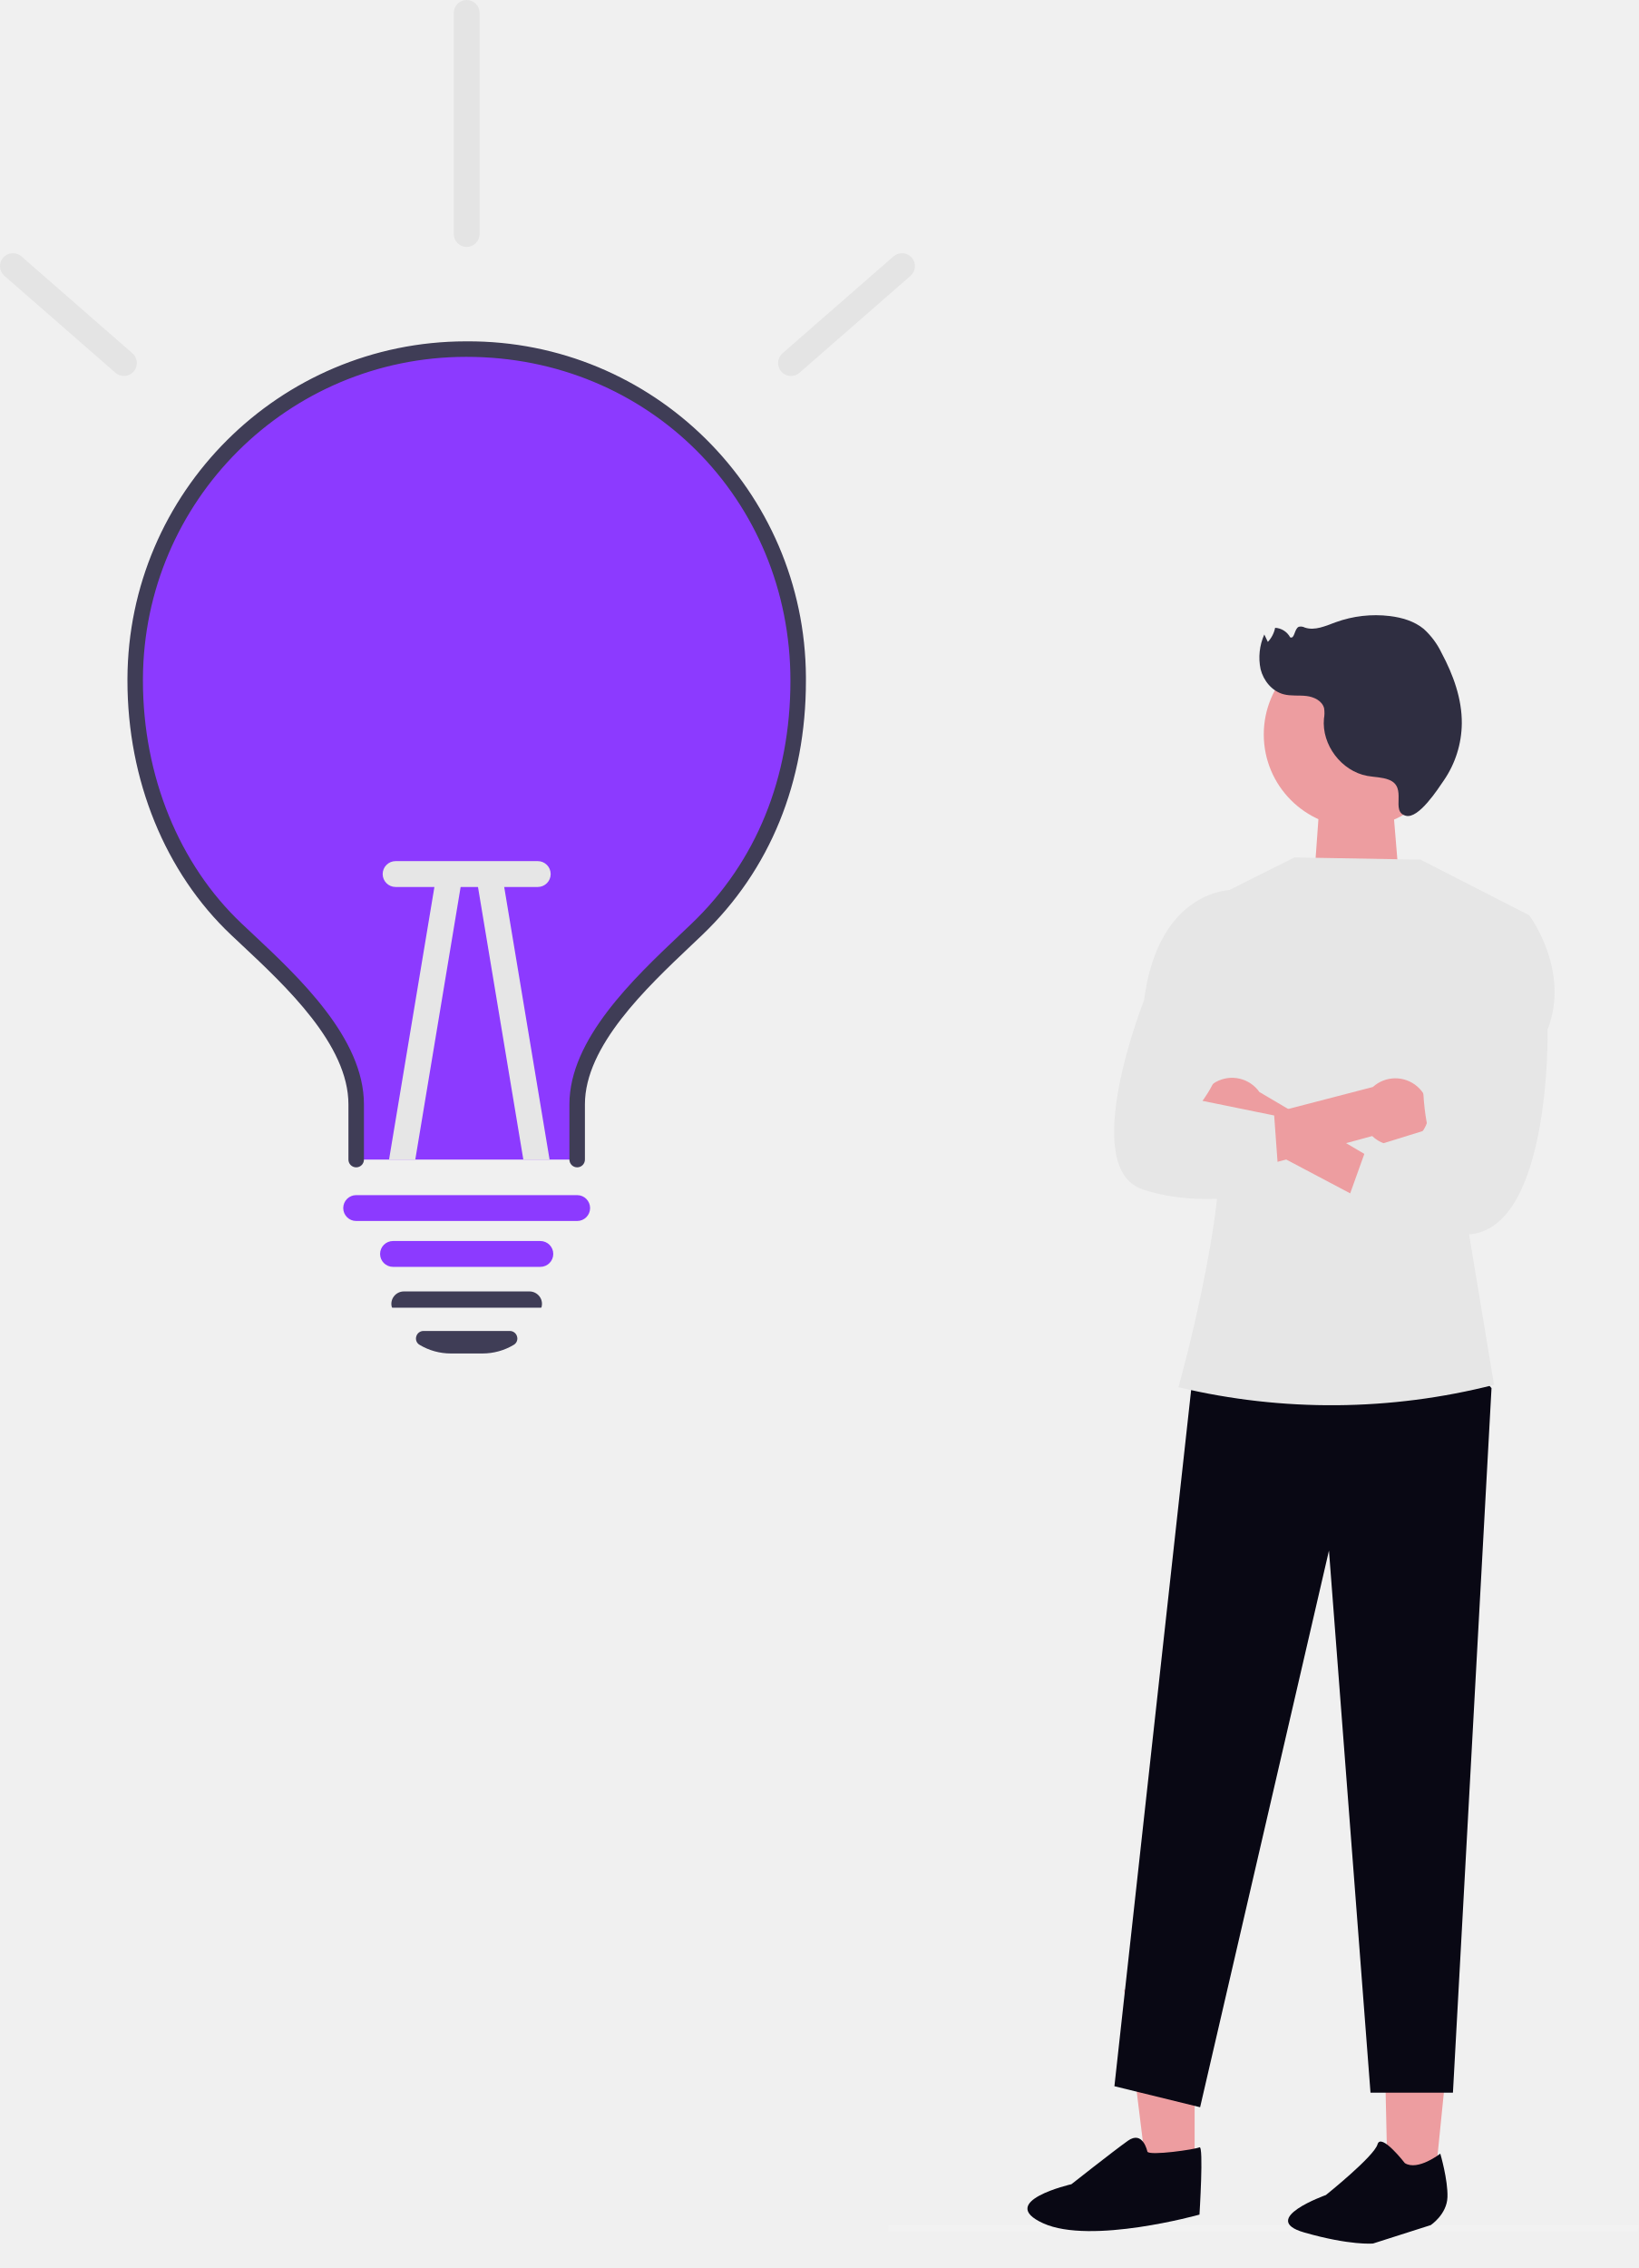
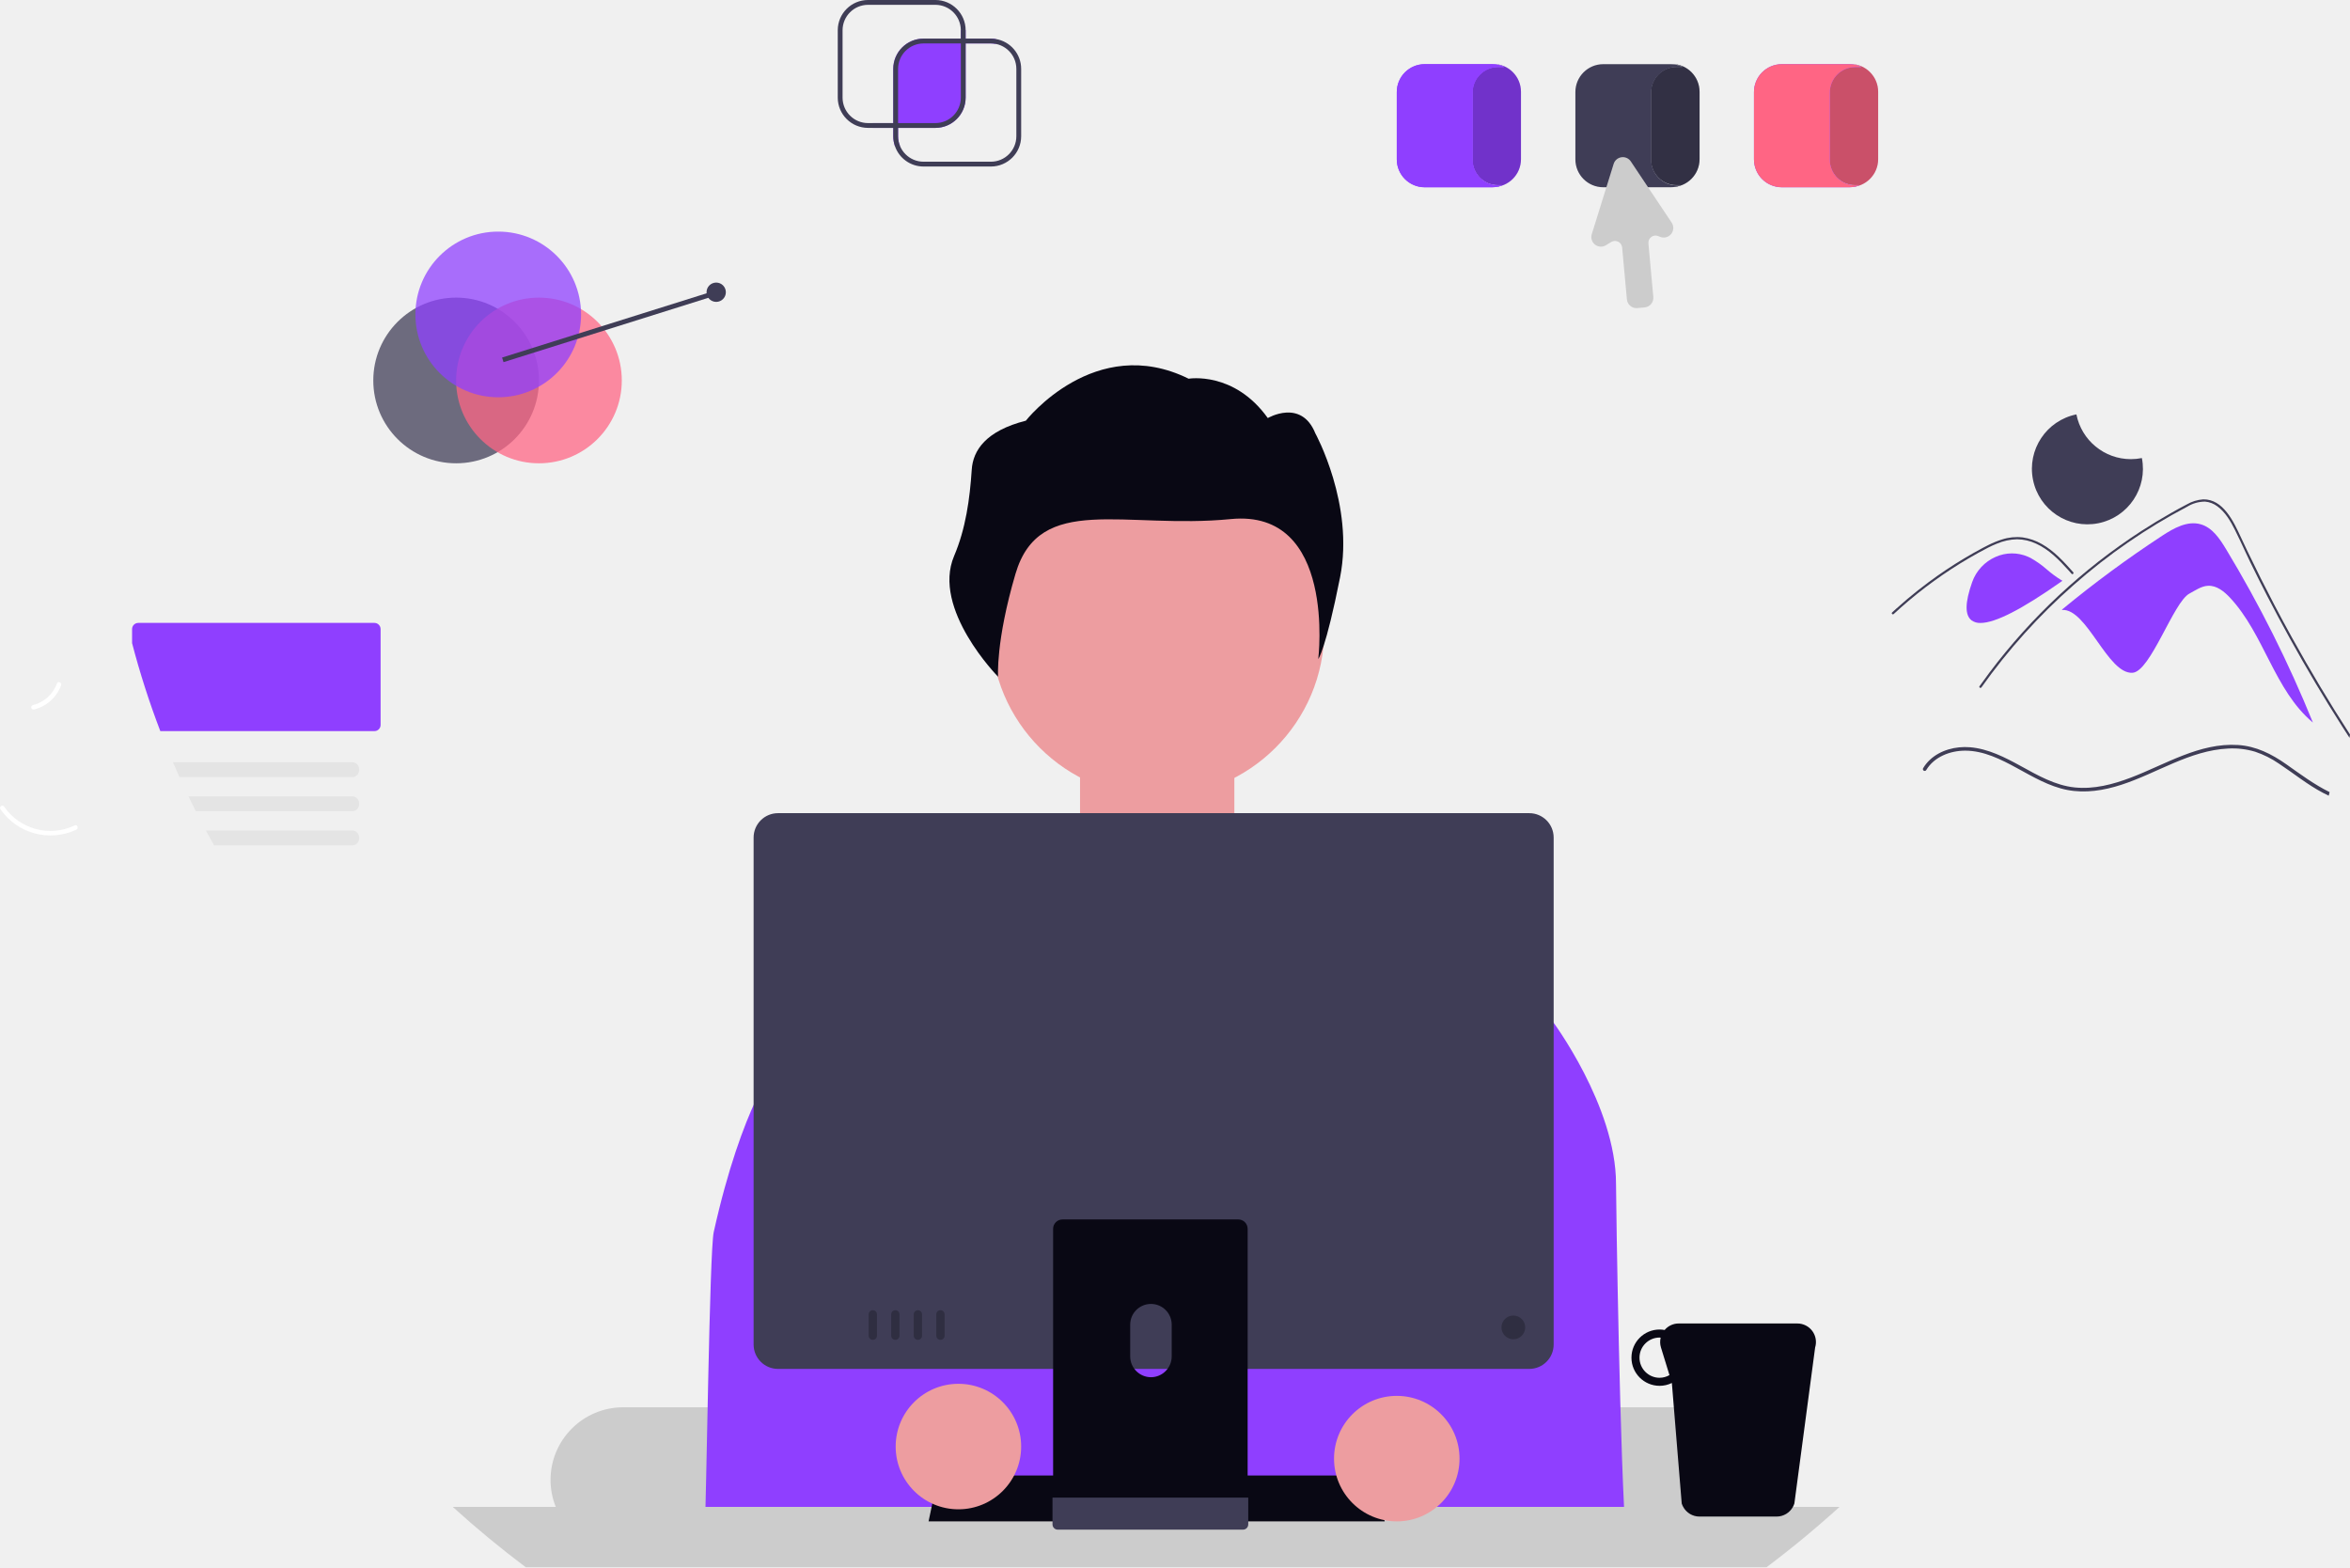
- <svg xmlns="http://www.w3.org/2000/svg" width="578.277" height="800.175" viewBox="0 0 578.277 800.175" role="img" artist="Katerina Limpitsouni" source="https://undraw.co/">
-   <g transform="translate(-724.694 -161.92)">
-     <path d="M2.659,0h25.91l3.063,36.91H0Z" transform="translate(1187.633 445.974)" fill="#ed9da0" />
-     <path d="M119.292,695.818h-16.85l-8.017-65H119.3Z" transform="translate(1026.956 233.102)" fill="#ed9da0" />
-     <path d="M43.023,62.073l-16.093,5L0,7.374,23.752,0Z" transform="matrix(0.921, 0.391, -0.391, 0.921, 1215.728, 857.147)" fill="#ed9da0" />
-     <path d="M934.651,838.123H670.4v-2.159H935.043Z" transform="translate(367.928 110.955)" fill="#f2f2f2" />
-     <g transform="translate(724.694 161.92)">
-       <path d="M557.7,313.9c0,35.246-12.314,65.338-35.748,87.732-16.629,15.9-42.242,38.183-42.242,61.744v19.493H401.72V463.376c0-23.807-25.714-46.137-42.242-61.744-22.9-21.609-35.748-53.745-35.748-87.732v-.721a116.985,116.985,0,0,1,233.97.721Z" transform="translate(-276.037 -73.755)" fill="#8c3aff" />
-       <path d="M479.446,485.378a2.737,2.737,0,0,1-2.737-2.736v-19.5c0-22.918,22.6-44.313,39.107-59.935,1.368-1.3,2.7-2.554,3.98-3.781,22.831-21.826,34.9-51.48,34.9-85.756,0-64.06-50.181-114.242-114.241-114.242h-.323a114.048,114.048,0,0,0-113.919,113.6v.639c0,33.568,12.715,64.821,34.886,85.75,1.123,1.061,2.29,2.153,3.487,3.274C381.3,418.344,404.2,439.779,404.2,463.146v19.5a2.736,2.736,0,1,1-5.473,0v-19.5c0-20.993-21.892-41.491-37.88-56.463q-1.8-1.688-3.5-3.288c-23.26-21.958-36.6-54.66-36.6-89.724v-.657A119.531,119.531,0,0,1,440.123,193.954h.338A119.089,119.089,0,0,1,560.168,312.423q0,.625,0,1.25c0,35.807-12.653,66.829-36.589,89.712-1.285,1.229-2.623,2.5-4,3.8-15.78,14.939-37.4,35.4-37.4,55.96v19.5a2.736,2.736,0,0,1-2.736,2.736Z" transform="translate(-275.774 -73.527)" fill="#3f3d56" />
-       <path d="M475.035,551.057H423.042a4.561,4.561,0,1,1,0-9.122h51.993a4.561,4.561,0,1,1,0,9.122Z" transform="translate(-284.359 -104.093)" fill="#8c3aff" />
-       <path d="M455.848,584.671h-11.19a21.389,21.389,0,0,1-11.032-3.056,2.548,2.548,0,0,1-1.157-2.932,2.633,2.633,0,0,1,2.556-1.954h30.456a2.633,2.633,0,0,1,2.556,1.954,2.548,2.548,0,0,1-1.157,2.932,21.386,21.386,0,0,1-11.032,3.056Z" transform="translate(-285.579 -107.149)" fill="#3f3d56" />
-       <path d="M475.427,567.176l-52.3-.006-.162-.347a4.311,4.311,0,0,1,.821-3.7,4.429,4.429,0,0,1,3.487-1.686h44.293a4.429,4.429,0,0,1,3.487,1.687,4.285,4.285,0,0,1,.831,3.655l-.082.352Z" transform="translate(-284.742 -105.806)" fill="#3f3d56" />
-       <path d="M315.17,203.171a4.543,4.543,0,0,1-3-1.125l-39.167-34.189a4.561,4.561,0,1,1,6-6.872l39.167,34.189a4.561,4.561,0,0,1-3,8Z" transform="translate(-271.444 -70.532)" fill="#e4e4e4" />
-       <path d="M577.02,203.171a4.561,4.561,0,0,1-3-8l39.166-34.191a4.561,4.561,0,1,1,6,6.872l-39.167,34.189a4.542,4.542,0,0,1-3,1.128Z" transform="translate(-297.884 -70.532)" fill="#e4e4e4" />
-       <path d="M486.78,533.312H408.79a4.561,4.561,0,1,1,0-9.122h77.99a4.561,4.561,0,0,1,0,9.122Z" transform="translate(-283.107 -102.534)" fill="#8c3aff" />
-       <path d="M447.427,403.059l-16.218,97.483H421.95l16.474-98.979a4.563,4.563,0,1,1,9,1.5Z" transform="translate(-284.664 -91.428)" fill="#e6e6e6" />
-       <path d="M481.591,500.541h-9.258l-16.218-97.483a4.563,4.563,0,1,1,9-1.5Z" transform="translate(-287.659 -91.428)" fill="#e6e6e6" />
-       <path d="M419.485,399.561A4.561,4.561,0,0,1,424.045,395h50.163a4.561,4.561,0,1,1,0,9.122H424.045A4.561,4.561,0,0,1,419.485,399.561Z" transform="translate(-284.447 -91.186)" fill="#e6e6e6" />
-       <path d="M451.542,149.042a4.561,4.561,0,0,1-4.561-4.561V66.491a4.561,4.561,0,0,1,9.122,0v77.99a4.561,4.561,0,0,1-4.561,4.561Z" transform="translate(-286.863 -61.931)" fill="#e4e4e4" />
-     </g>
-     <path d="M870.775,559.068,881.3,571.3,867.688,819.871H838.6L823.941,628.6,778.471,825l-30.238-7.416,27.494-249.45Z" transform="translate(369.715 80.374)" fill="#090814" />
-     <path d="M782.2,402.9l28.96-14.53,44.535.783,38.325,19.611-21.806,108.9,9.419,56.78h0a232.26,232.26,0,0,1-111.073.915l-.291-.07s21.648-76.81,12.432-100.251Z" transform="translate(370.272 76.059)" fill="#e6e6e6" />
-     <path d="M865.238,346.74a32.8,32.8,0,1,0,0,.243Z" transform="translate(371.015 74.181)" fill="#ed9da0" />
-     <path d="M778.028,480.382a11.752,11.752,0,0,0,17.071,5.769l58.8,31.084,1.9-14.324-57.139-33.694a11.815,11.815,0,0,0-20.64,11.164Z" transform="translate(370.447 77.976)" fill="#ed9da0" />
-     <path d="M856.46,482.854a11.752,11.752,0,0,1-17.92,1.895l-64.182,17.466.559-18.186,63.845-16.582a11.815,11.815,0,0,1,17.7,15.41Z" transform="translate(370.376 77.981)" fill="#ed9da0" />
-     <path d="M880.111,409.05l12.514-.784s14.651,19.332,6.525,40.31c0,0,1.408,75.358-31.041,72.262s-42.7-3.1-42.7-3.1l9.74-27.17,21.79-6.728s-6.716-29.624,6-41.95Z" transform="translate(371.666 76.562)" fill="#e6e6e6" />
-     <path d="M791.7,408.609l-1.769-9.067s-26.083-.615-31.24,38.91c0,0-23.455,59.15-.465,66.767s48.279,0,48.279,0l-1.9-26.087-25.294-5.16s13.067-16.906,5.952-31.57Z" transform="translate(369.713 76.341)" fill="#e6e6e6" />
-     <path d="M843.831,363.077c-2.412-.947-5.084-.9-7.634-1.365-9.118-1.68-16.151-10.977-15.285-20.208a11.122,11.122,0,0,0,.059-3.622c-.632-2.634-3.559-4.048-6.249-4.363s-5.468.088-8.084-.612c-4.039-1.082-7.057-4.766-8.08-8.82a19.979,19.979,0,0,1,1.3-12.266l1.255,2.617a10.169,10.169,0,0,0,2.57-4.975,6.413,6.413,0,0,1,5.3,3.355c1.621.724,1.423-2.98,3.039-3.713a3.034,3.034,0,0,1,2.153.28c3.561,1.195,7.337-.6,10.865-1.882a41.438,41.438,0,0,1,19.113-2.184c4.288.523,8.617,1.791,11.955,4.531a27.278,27.278,0,0,1,6.312,8.483c4.118,7.7,7.221,16.191,7.137,24.924a36.189,36.189,0,0,1-6.32,20.013c-2.1,3.061-8.9,13.68-13.416,12.511C844.143,374.316,850.624,365.741,843.831,363.077Z" transform="translate(370.976 73.952)" fill="#2f2e41" />
-     <path d="M34.1,6.662S23-1.48,23,2.961,10.414,25.167,10.414,25.167s-20.725,14.8-3.7,14.8S31.14,37.01,31.14,37.01L48.9,25.167s4.441-5.181,2.961-11.1S45.2,0,45.2,0,39.282,8.142,34.1,6.662Z" transform="translate(1189.492 909.293) rotate(16)" fill="#090814" />
-     <path d="M410.489,787.98s-1.532-7.659-6.893-3.83-19.914,15.319-19.914,15.319-26.808,6.127-9.957,13.787,55.147-3.064,55.147-3.064,1.532-24.51,0-23.744S411.255,789.511,410.489,787.98Z" transform="translate(719.091 133.064)" fill="#090814" />
+ <svg xmlns="http://www.w3.org/2000/svg" width="800.117" height="533.577" viewBox="0 0 800.117 533.577" role="img" artist="Katerina Limpitsouni" source="https://undraw.co/">
+   <g transform="translate(-561.1 -255.53)">
+     <path d="M227.085,491.32a20.667,20.667,0,0,1-25.842-6.955c-.56-.819.685-1.728,1.246-.908a19.137,19.137,0,0,0,24.052,6.421c.895-.428,1.434,1.017.544,1.443Z" transform="translate(359.999 46.668)" fill="#fff" />
+     <path d="M213.126,445.381a11.7,11.7,0,0,0,8.27-7.4c.334-.936,1.737-.294,1.4.635a13.109,13.109,0,0,1-9.131,8.212.8.8,0,0,1-.993-.449A.775.775,0,0,1,213.126,445.381Z" transform="translate(359.099 50.233)" fill="#fff" />
+     <path d="M789.88,705.353H429.157A24.746,24.746,0,0,0,404.44,730.07a24.468,24.468,0,0,0,1.783,9.195,24.719,24.719,0,0,0,22.934,15.53H789.88a24.719,24.719,0,0,0,21.332-12.244,23.863,23.863,0,0,0,1.611-3.287,24.468,24.468,0,0,0,1.783-9.195,24.753,24.753,0,0,0-24.725-24.717Z" transform="translate(344.106 29.299)" fill="#ccc" />
+     <rect width="52.545" height="61.763" transform="translate(928.822 509.469)" fill="#ed9da0" />
+     <path d="M421.339,358.755h5.493A10.071,10.071,0,0,1,436.9,368.826H411.268a10.071,10.071,0,0,1,10.071-10.071Z" transform="translate(525.879 110.849)" fill="#ccc" />
+     <circle cx="56.737" cy="56.737" r="56.737" transform="translate(898.509 413.264)" fill="#ed9da0" />
+     <path d="M559.362,356.041c.429-6.516,4.738-13.183,18.427-16.667,0,0,23.494-30.042,55.419-14.288,0,0,15.477-2.663,26.954,13.4,0,0,11.379-6.711,16.179,5.184,0,0,13.345,24.263,8.432,49.012s-7.428,27.837-7.428,27.837,6.262-51.192-29.808-47.642-65.11-9.135-73.279,18.638c-6.783,23.061-5.928,35.038-5.928,35.038s-22.682-23.006-14.97-41.121C557.306,376.162,558.7,366.089,559.362,356.041Z" transform="translate(332.592 59.378)" fill="#090814" />
+     <path d="M461.292,735.055H775.121c-2.1-23.939-3.468-115.447-3.468-121.469,0-26.564-21.736-55.552-21.736-55.552l-7.78-4.3-64.973-20.271L660.349,511.62a18.7,18.7,0,0,0-14.975-7.312l-53.115.4a18.754,18.754,0,0,0-12.6,4.992l-32.891,30.512L498.53,563.247l-.082-.082-.5.375-7.159,5.156-4.6,3.328S474.1,586.518,464.444,629.99C462.991,636.529,461.972,721.17,461.292,735.055Z" transform="translate(339.663 45.013)" fill="#8f3fff" />
+     <path d="M840.492,742.14c-.756.69-1.52,1.372-2.284,2.054q-4.339,3.858-8.8,7.584-6.742,5.62-13.764,10.9H393.169q-12.9-9.688-24.857-20.543Z" transform="translate(346.93 26.424)" fill="#ccc" />
+     <path d="M501.606,687.088H346.3l3.286-15.612h148.73Z" transform="translate(530.957 86.407)" fill="#090814" />
+     <path d="M860.165,674.4H819.753a6.242,6.242,0,0,0-4.791,2.219,9.059,9.059,0,0,0-1.709-.164,9.585,9.585,0,1,0,0,19.17,9.476,9.476,0,0,0,4.173-.969l.675,8.282,2.679,32.737a5.976,5.976,0,0,0,.509,1.175,6.3,6.3,0,0,0,5.53,3.287H853.1a6.323,6.323,0,0,0,5.538-3.287,6.479,6.479,0,0,0,.5-1.175l7.067-53.1a6.319,6.319,0,0,0-6.04-8.176Zm-46.911,18.489a6.849,6.849,0,0,1,0-13.7c.123,0,.238.033.362.041a6.275,6.275,0,0,0,.1,3.344l2.892,9.4a6.737,6.737,0,0,1-3.353.912Z" transform="translate(312.902 31.719)" fill="#090814" />
+     <path d="M743.547,485.931H487.732a8.3,8.3,0,0,0-8.291,8.291V666.846a8.3,8.3,0,0,0,8.291,8.291H743.547a8.3,8.3,0,0,0,8.291-8.291V494.222a8.3,8.3,0,0,0-8.291-8.291Z" transform="translate(338.244 46.449)" fill="#3f3d56" />
+     <path d="M653.095,635.977H593.25a3.193,3.193,0,0,0-3.188,3.2v94.538h66.23V639.173a3.195,3.195,0,0,0-3.2-3.2Zm-29.721,53.715a7.1,7.1,0,0,1-7.067-7.067v-10.9a7.067,7.067,0,0,1,14.133,0v10.9a7.1,7.1,0,0,1-7.067,7.067Z" transform="translate(329.598 34.722)" fill="#090814" />
+     <path d="M589.839,738.717v9.121a1.787,1.787,0,0,0,1.783,1.783H654.7a1.792,1.792,0,0,0,1.783-1.783v-9.121Z" transform="translate(329.615 26.691)" fill="#3f3d56" />
+     <circle cx="4.039" cy="4.039" r="4.039" transform="translate(1072.313 703.414)" fill="#2f2e41" />
+     <path d="M523.347,669.493a1.413,1.413,0,0,0-1.413,1.413v7.272a1.413,1.413,0,1,0,2.827,0v-7.272a1.413,1.413,0,0,0-1.413-1.413Z" transform="translate(334.923 32.102)" fill="#2f2e41" />
+     <path d="M531.672,669.493a1.413,1.413,0,0,0-1.413,1.413v7.272a1.413,1.413,0,1,0,2.827,0v-7.272a1.413,1.413,0,0,0-1.413-1.413Z" transform="translate(334.272 32.102)" fill="#2f2e41" />
+     <path d="M540,669.493a1.413,1.413,0,0,0-1.413,1.413v7.272a1.413,1.413,0,1,0,2.827,0v-7.272A1.413,1.413,0,0,0,540,669.493Z" transform="translate(333.622 32.102)" fill="#2f2e41" />
+     <path d="M548.323,669.493a1.413,1.413,0,0,0-1.413,1.413v7.272a1.413,1.413,0,1,0,2.827,0v-7.272a1.413,1.413,0,0,0-1.413-1.413Z" transform="translate(332.971 32.102)" fill="#2f2e41" />
+     <circle cx="21.364" cy="21.364" r="21.364" transform="translate(866.053 726.657)" fill="#ed9da0" />
+     <circle cx="21.364" cy="21.364" r="21.364" transform="translate(1015.307 730.766)" fill="#ed9da0" />
+     <path d="M951.482,443.834c-2.111-3.492-4.613-7.22-8.531-8.36-4.537-1.32-9.2,1.3-13.151,3.891a383.216,383.216,0,0,0-34.1,25.128l.012.136c8.483-.585,15.524,21.972,24.007,21.387,6.129-.423,13.912-24.045,19.328-26.945,2.055-1.1,4.059-2.57,6.388-2.672,2.894-.127,5.417,1.894,7.4,4.005,11.729,12.49,15.123,31.589,28.281,42.562a417.584,417.584,0,0,0-29.629-59.131Z" transform="translate(367.473 -1.438)" fill="#8f3fff" />
+     <path d="M971.668,473.478q9.281,16.763,19.688,32.86v.008c-.041.378-.1.756-.156,1.134q-1.257-1.923-2.49-3.862-9.343-14.655-17.757-29.869-3.994-7.235-7.79-14.585-2.934-5.694-5.744-11.455c-.534-1.1-1.052-2.2-1.569-3.311-1.216-2.6-2.416-5.21-3.7-7.773-1.463-2.925-3.246-5.982-5.933-7.946A8.094,8.094,0,0,0,942,427.052a11.772,11.772,0,0,0-6.105,1.75,196.482,196.482,0,0,0-38.645,26.648A201.367,201.367,0,0,0,865.865,490.3c-.279.394-.937.016-.657-.386,1.109-1.561,2.227-3.1,3.377-4.626a202.328,202.328,0,0,1,51.645-48.169q5.017-3.254,10.23-6.2c1.75-.994,3.509-1.972,5.3-2.892a12.923,12.923,0,0,1,5.62-1.742c6.82-.107,10.354,7.617,12.778,12.811q1.134,2.453,2.309,4.9,4.425,9.244,9.195,18.341Q968.6,467.936,971.668,473.478Z" transform="translate(369.861 -0.747)" fill="#3f3d56" />
+     <path d="M894.057,452.725c-.4-.442-.79-.883-1.189-1.325-3.144-3.477-6.518-6.914-10.836-8.908a15.72,15.72,0,0,0-6.586-1.527,18.8,18.8,0,0,0-6.839,1.491c-1.03.411-2.036.878-3.028,1.375-1.133.57-2.246,1.178-3.354,1.792q-3.119,1.726-6.157,3.6-6.045,3.736-11.712,8.043-2.937,2.233-5.754,4.613-2.619,2.211-5.133,4.54c-.358.331-.893-.2-.535-.535.442-.411.888-.82,1.335-1.224q1.893-1.711,3.846-3.356,3.562-3.006,7.308-5.779,5.826-4.315,12.052-8.045,3.112-1.862,6.309-3.568c.644-.343,1.295-.679,1.953-1a31.142,31.142,0,0,1,4.643-1.89,16.518,16.518,0,0,1,7.013-.689,18.259,18.259,0,0,1,6.47,2.238c4.24,2.37,7.528,6.034,10.728,9.61C894.915,452.551,894.383,453.089,894.057,452.725Z" transform="translate(372.387 -1.837)" fill="#3f3d56" />
+     <path d="M865.193,469.927a4.882,4.882,0,0,1-3.028-.867c-2.346-1.777-2.285-6.047.188-13.052a14.734,14.734,0,0,1,7.976-8.572,13.653,13.653,0,0,1,11-.065q.455.2.9.424h0a32.385,32.385,0,0,1,5.623,3.989,37.148,37.148,0,0,0,4.683,3.459l.551.323-.522.368C879.245,465.3,870.221,469.927,865.193,469.927Z" transform="translate(370.227 -2.308)" fill="#8f3fff" />
+     <path d="M918.264,410.146a18.9,18.9,0,0,1-18.541-15.236,18.9,18.9,0,1,0,22.292,14.862A18.983,18.983,0,0,1,918.264,410.146Z" transform="translate(368.342 1.705)" fill="#3f3d56" />
+     <circle cx="28.203" cy="28.203" r="28.203" transform="translate(688.196 356.857)" fill="#3f3d56" opacity="0.74" />
+     <circle cx="28.203" cy="28.203" r="28.203" transform="translate(716.399 356.857)" fill="#ff6584" opacity="0.74" />
+     <circle cx="28.203" cy="28.203" r="28.203" transform="translate(702.536 334.379)" fill="#8f3fff" opacity="0.74" />
+     <rect width="75.934" height="1.643" transform="translate(732.045 377.26) rotate(-17.441)" fill="#3f3d56" />
+     <path d="M835.379,229.333h-.468a9.408,9.408,0,0,1,4.2.993h-2.131a8.67,8.67,0,0,0-8.66,8.66v22.943a8.67,8.67,0,0,0,8.66,8.66h1.358a9.418,9.418,0,0,1-3.426.65h.468a9.493,9.493,0,0,0,9.482-9.482V238.815a9.493,9.493,0,0,0-9.482-9.482Z" transform="translate(355.707 47.972)" fill="#ff6584" />
+     <path d="M835.379,229.333h-.468a9.408,9.408,0,0,1,4.2.993h-2.131a8.67,8.67,0,0,0-8.66,8.66v22.943a8.67,8.67,0,0,0,8.66,8.66h1.358a9.418,9.418,0,0,1-3.426.65h.468a9.493,9.493,0,0,0,9.482-9.482V238.815a9.493,9.493,0,0,0-9.482-9.482Z" transform="translate(355.707 47.972)" opacity="0.21" />
+     <path d="M834.887,270.667a8.67,8.67,0,0,1-8.66-8.66V239.064a8.67,8.67,0,0,1,8.66-8.66h2.131a9.409,9.409,0,0,0-4.2-.993H809.877a9.493,9.493,0,0,0-9.482,9.482v22.943a9.493,9.493,0,0,0,9.482,9.482H832.82a9.418,9.418,0,0,0,3.426-.65Z" transform="translate(357.89 47.966)" fill="#8f3fff" />
+     <path d="M834.887,270.667a8.67,8.67,0,0,1-8.66-8.66V239.064a8.67,8.67,0,0,1,8.66-8.66h2.131a9.409,9.409,0,0,0-4.2-.993H809.877a9.493,9.493,0,0,0-9.482,9.482v22.943a9.493,9.493,0,0,0,9.482,9.482H832.82a9.418,9.418,0,0,0,3.426-.65Z" transform="translate(357.89 47.966)" fill="#ff6584" />
+     <circle cx="3.287" cy="3.287" r="3.287" transform="translate(801.662 351.735)" fill="#3f3d56" />
+     <path d="M968.052,541.114c4.815,3.394,9.441,6.853,14.733,9.466-.1.4-.205.813-.3,1.216-.649-.3-1.282-.625-1.915-.953-5.366-2.81-9.984-6.631-15.021-9.951a32.41,32.41,0,0,0-8.1-4.059,26.73,26.73,0,0,0-9.261-1.085c-13.041.641-24.216,8.423-36.336,12.342-5.933,1.923-12.244,2.95-18.431,1.742s-11.685-4.495-17.149-7.469c-5.39-2.942-11.266-5.9-17.56-5.9-5.127.008-10.518,2.062-13.262,6.6a.615.615,0,0,1-1.06-.624,12.93,12.93,0,0,1,2.243-2.8c3.583-3.394,8.85-4.733,13.69-4.339,6.261.509,11.972,3.468,17.387,6.442,5.744,3.155,11.627,6.549,18.267,7.239,6.557.69,13.049-1.027,19.129-3.336,11.775-4.478,23.394-11.939,36.492-11.11C957.772,534.927,963.064,537.605,968.052,541.114Z" transform="translate(371.489 -25.367)" fill="#3f3d56" />
+     <path d="M415.88,283.625v1.668a8.652,8.652,0,0,0-1.676-.164h-8.6v18.456a10.31,10.31,0,0,1-10.3,10.3H382.6v2.843a8.611,8.611,0,0,0,.666,3.32h-1.758a10.121,10.121,0,0,1-.551-3.32v-2.843h-6.985v-1.643h6.985V293.79a10.31,10.31,0,0,1,10.3-10.3h12.7V280.61h1.643v2.876h8.6a10.259,10.259,0,0,1,1.676.14Z" transform="translate(484.274 -14.808)" fill="#8f3fff" />
+     <path d="M394.294,269.467H371.352a10.31,10.31,0,0,0-10.3,10.3v22.942a10.31,10.31,0,0,0,10.3,10.3h22.942a10.31,10.31,0,0,0,10.3-10.3V279.739A10.309,10.309,0,0,0,394.294,269.467Zm8.661,33.246a8.672,8.672,0,0,1-8.661,8.661H371.352a8.672,8.672,0,0,1-8.661-8.661V279.772a8.673,8.673,0,0,1,8.661-8.661h22.942a8.671,8.671,0,0,1,8.661,8.628Z" transform="translate(485.284 -13.938)" fill="#3f3d56" />
+     <path d="M381.55,312.489v1.643h1.643v-1.643Zm0,0v1.643h1.643v-1.643Zm34.923-28.62a10.263,10.263,0,0,0-1.676-.14H391.854a10.31,10.31,0,0,0-10.3,10.3v22.942a10.12,10.12,0,0,0,.551,3.32,10.308,10.308,0,0,0,9.754,6.985H414.8a10.31,10.31,0,0,0,10.3-10.3V294.034A10.3,10.3,0,0,0,416.472,283.869Zm6.985,33.107a8.672,8.672,0,0,1-8.661,8.661H391.854a8.673,8.673,0,0,1-8.661-8.661V294.034a8.672,8.672,0,0,1,8.661-8.661H414.8a8.664,8.664,0,0,1,8.661,8.661Zm-41.907-4.487v1.643h1.643v-1.643Z" transform="translate(483.682 -15.052)" fill="#3f3d56" />
+     <path d="M337.958,547.3h-80.4a2.116,2.116,0,0,0-2.115,2.108v4.766a285.287,285.287,0,0,0,9.619,29.969h72.893a2.106,2.106,0,0,0,2.108-2.108V549.41A2.11,2.11,0,0,0,337.958,547.3Z" transform="translate(350.622 -79.698)" fill="#8f3fff" />
+     <path d="M334.679,609.663H273.737c.725,1.7,1.464,3.389,2.23,5.07h58.711C337.987,614.781,337.953,609.616,334.679,609.663Z" transform="translate(346.241 -94.634)" fill="#e4e4e4" />
+     <path d="M336.344,624.941H280.69q1.22,2.552,2.508,5.071h53.146C339.652,630.059,339.618,624.9,336.344,624.941Z" transform="translate(344.576 -98.294)" fill="#e4e4e4" />
+     <path d="M338.212,640.229H288.489c.908,1.7,1.844,3.389,2.793,5.07h46.93C341.52,645.346,341.486,640.181,338.212,640.229Z" transform="translate(342.708 -101.956)" fill="#e4e4e4" />
+     <path d="M901.341,229.333h-.468a9.409,9.409,0,0,1,4.2.993H902.94a8.67,8.67,0,0,0-8.661,8.66v22.943a8.67,8.67,0,0,0,8.66,8.66H904.3a9.417,9.417,0,0,1-3.426.65h.468a9.493,9.493,0,0,0,9.482-9.482V238.815a9.493,9.493,0,0,0-9.482-9.482Z" transform="translate(228.938 47.972)" fill="#3f3d56" />
+     <path d="M901.341,229.333h-.468a9.409,9.409,0,0,1,4.2.993H902.94a8.67,8.67,0,0,0-8.661,8.66v22.943a8.67,8.67,0,0,0,8.66,8.66H904.3a9.417,9.417,0,0,1-3.426.65h.468a9.493,9.493,0,0,0,9.482-9.482V238.815a9.493,9.493,0,0,0-9.482-9.482Z" transform="translate(228.938 47.972)" opacity="0.21" />
+     <path d="M835.379,229.333h-.468a9.408,9.408,0,0,1,4.2.993h-2.131a8.67,8.67,0,0,0-8.66,8.66v22.943a8.67,8.67,0,0,0,8.66,8.66h1.358a9.418,9.418,0,0,1-3.426.65h.468a9.493,9.493,0,0,0,9.482-9.482V238.815a9.493,9.493,0,0,0-9.482-9.482Z" transform="translate(234.094 47.972)" fill="#8f3fff" />
+     <path d="M835.379,229.333h-.468a9.408,9.408,0,0,1,4.2.993h-2.131a8.67,8.67,0,0,0-8.66,8.66v22.943a8.67,8.67,0,0,0,8.66,8.66h1.358a9.418,9.418,0,0,1-3.426.65h.468a9.493,9.493,0,0,0,9.482-9.482V238.815a9.493,9.493,0,0,0-9.482-9.482Z" transform="translate(234.094 47.972)" opacity="0.21" />
+     <path d="M834.887,270.667a8.67,8.67,0,0,1-8.66-8.66V239.064a8.67,8.67,0,0,1,8.66-8.66h2.131a9.409,9.409,0,0,0-4.2-.993H809.877a9.493,9.493,0,0,0-9.482,9.482v22.943a9.493,9.493,0,0,0,9.482,9.482H832.82a9.418,9.418,0,0,0,3.426-.65Z" transform="translate(236.277 47.966)" fill="#8f3fff" />
+     <path d="M900.849,270.667a8.67,8.67,0,0,1-8.661-8.66V239.064a8.67,8.67,0,0,1,8.661-8.66h2.131a9.408,9.408,0,0,0-4.2-.993H875.839a9.493,9.493,0,0,0-9.482,9.482v22.943a9.493,9.493,0,0,0,9.482,9.482h22.943a9.418,9.418,0,0,0,3.426-.65Z" transform="translate(231.121 47.966)" fill="#3f3d56" />
+     <path d="M899.6,286.038,891.565,274l-5.875-8.8a3.269,3.269,0,0,0-5.842.846L877.374,274l-4.98,15.982a3.275,3.275,0,0,0,4.848,3.755l1.767-1.093a2.453,2.453,0,0,1,3.731,1.865l1.619,17.667a3.28,3.28,0,0,0,3.254,2.975c.1,0,.2-.008.3-.016l2.482-.222a3.268,3.268,0,0,0,2.958-3.558l-1.668-18.242a2.45,2.45,0,0,1,3.468-2.449l.362.164a3.27,3.27,0,0,0,4.084-4.791Z" transform="translate(230.66 45.283)" fill="#ccc" />
+     <path d="M834.887,270.667a8.67,8.67,0,0,1-8.66-8.66V239.064a8.67,8.67,0,0,1,8.66-8.66h2.131a9.409,9.409,0,0,0-4.2-.993H809.877a9.493,9.493,0,0,0-9.482,9.482v22.943a9.493,9.493,0,0,0,9.482,9.482H832.82a9.418,9.418,0,0,0,3.426-.65Z" transform="translate(236.277 47.966)" fill="#8f3fff" />
  </g>
</svg>
